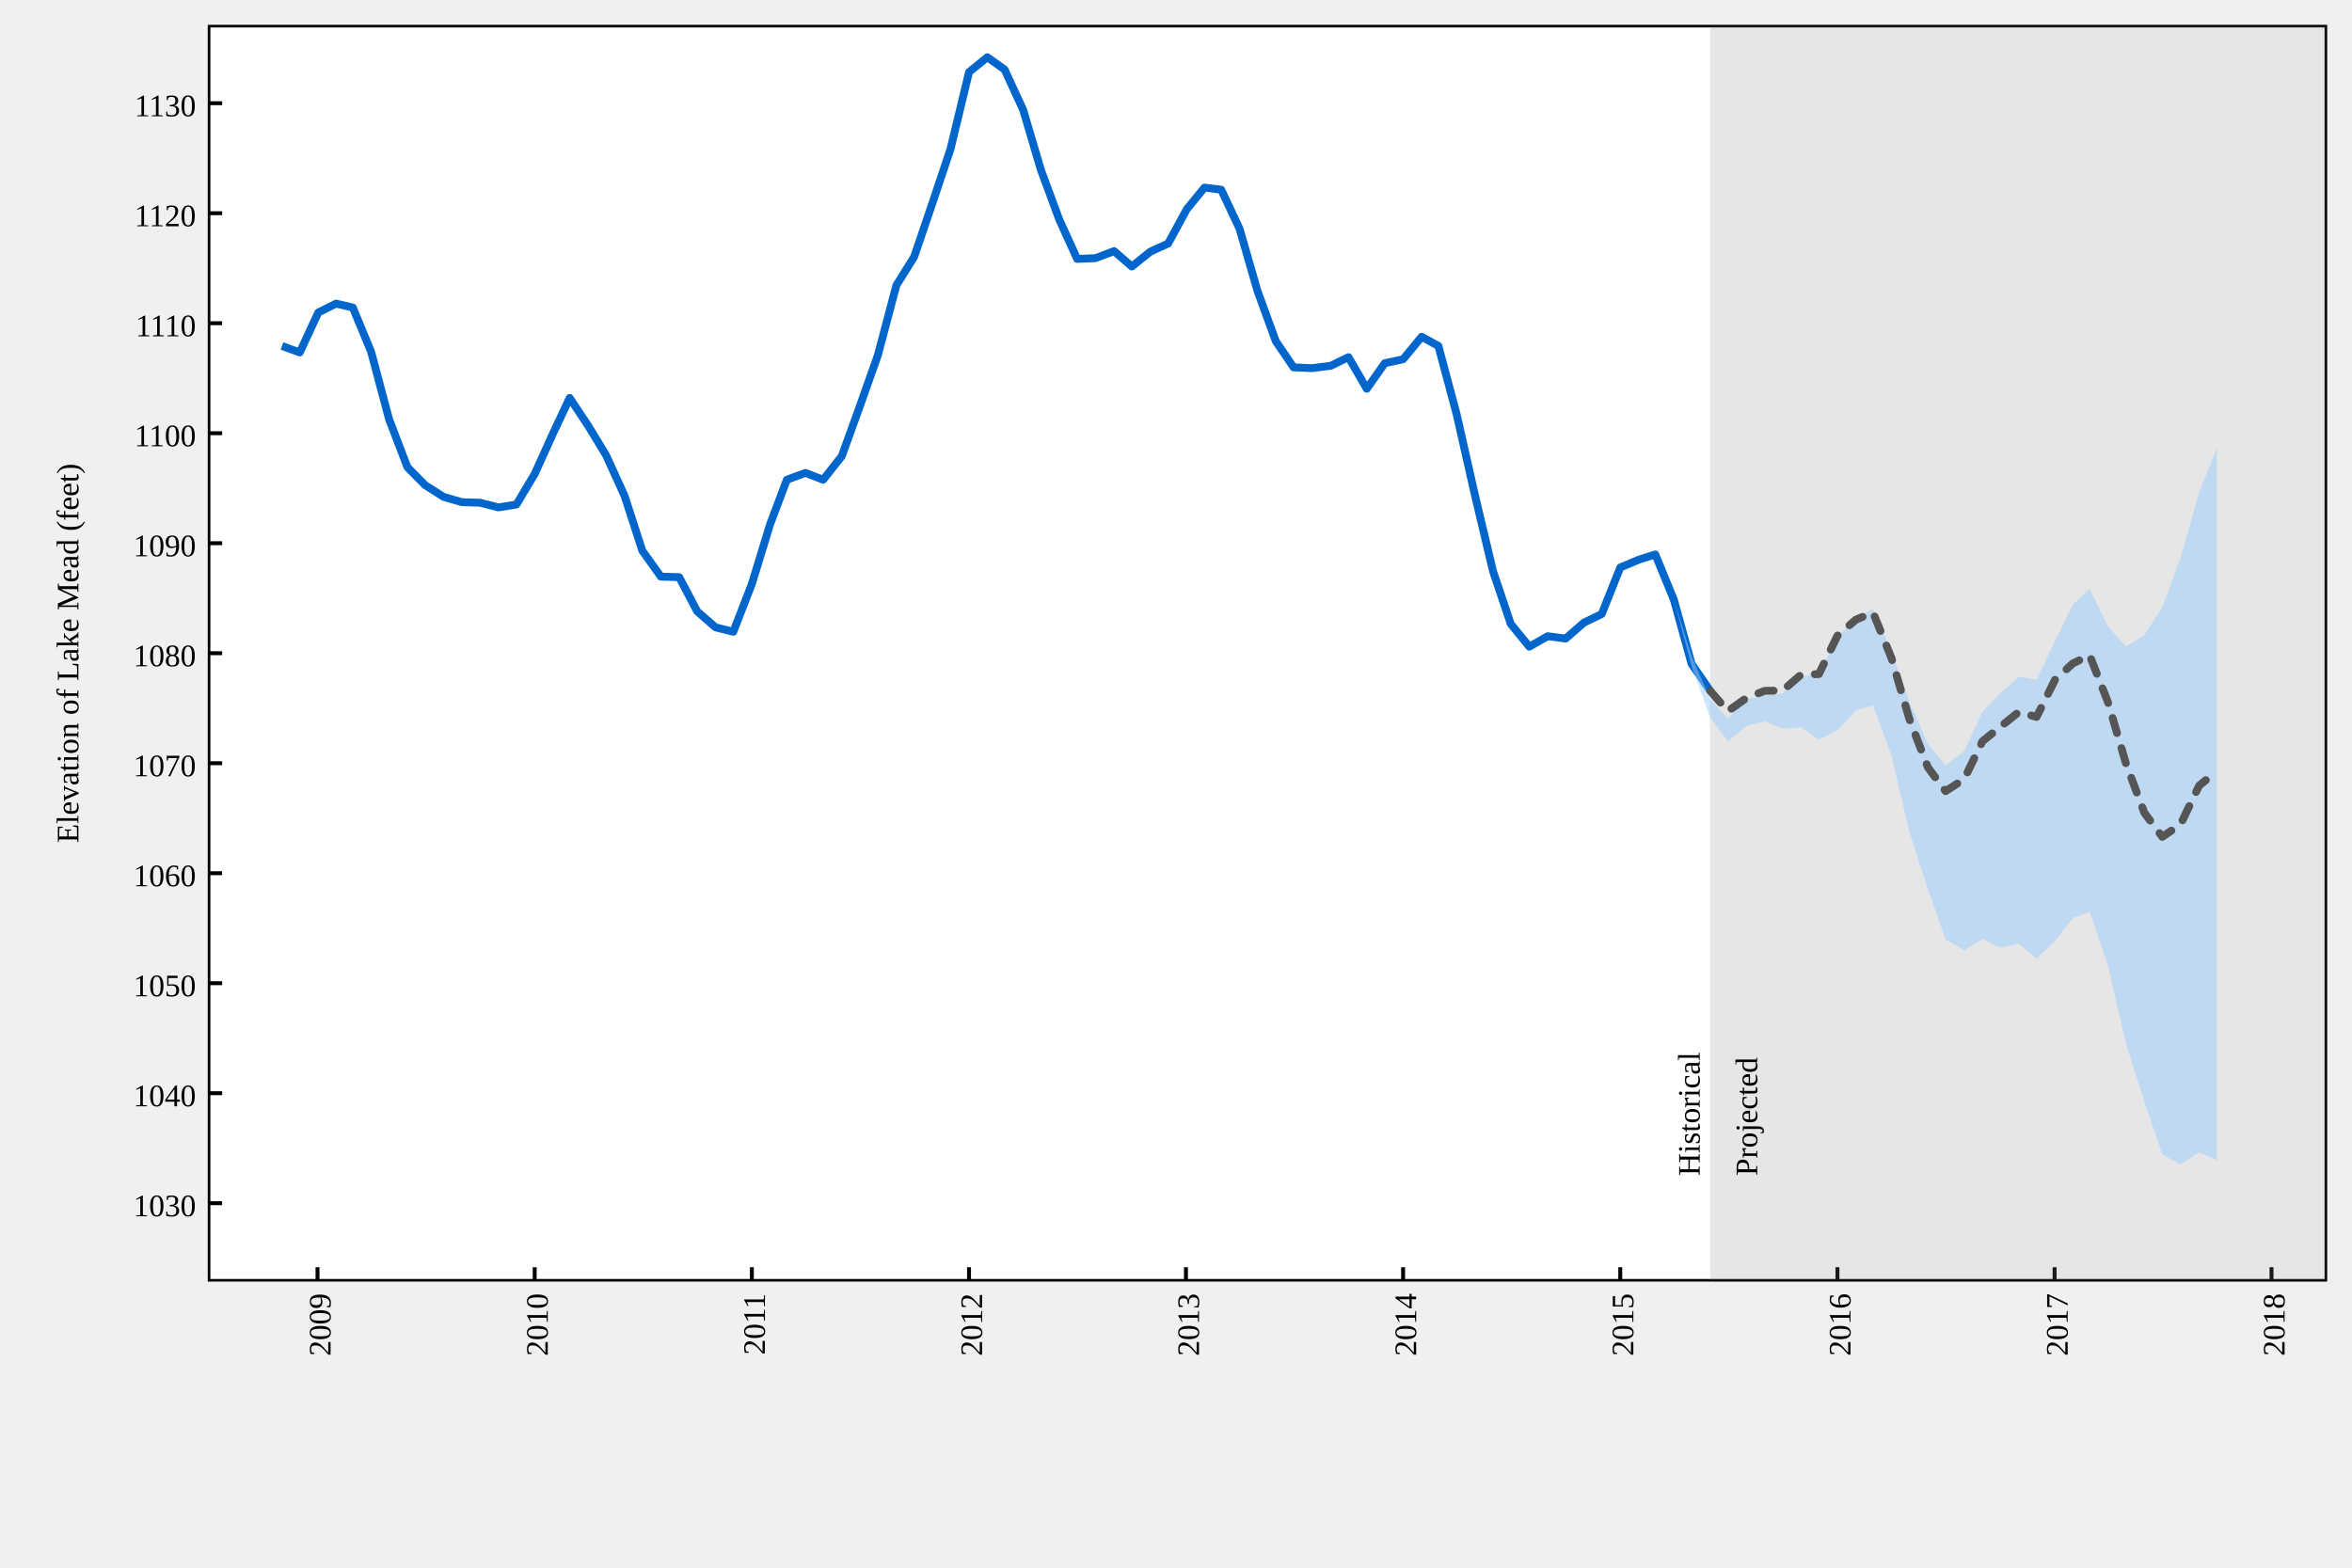
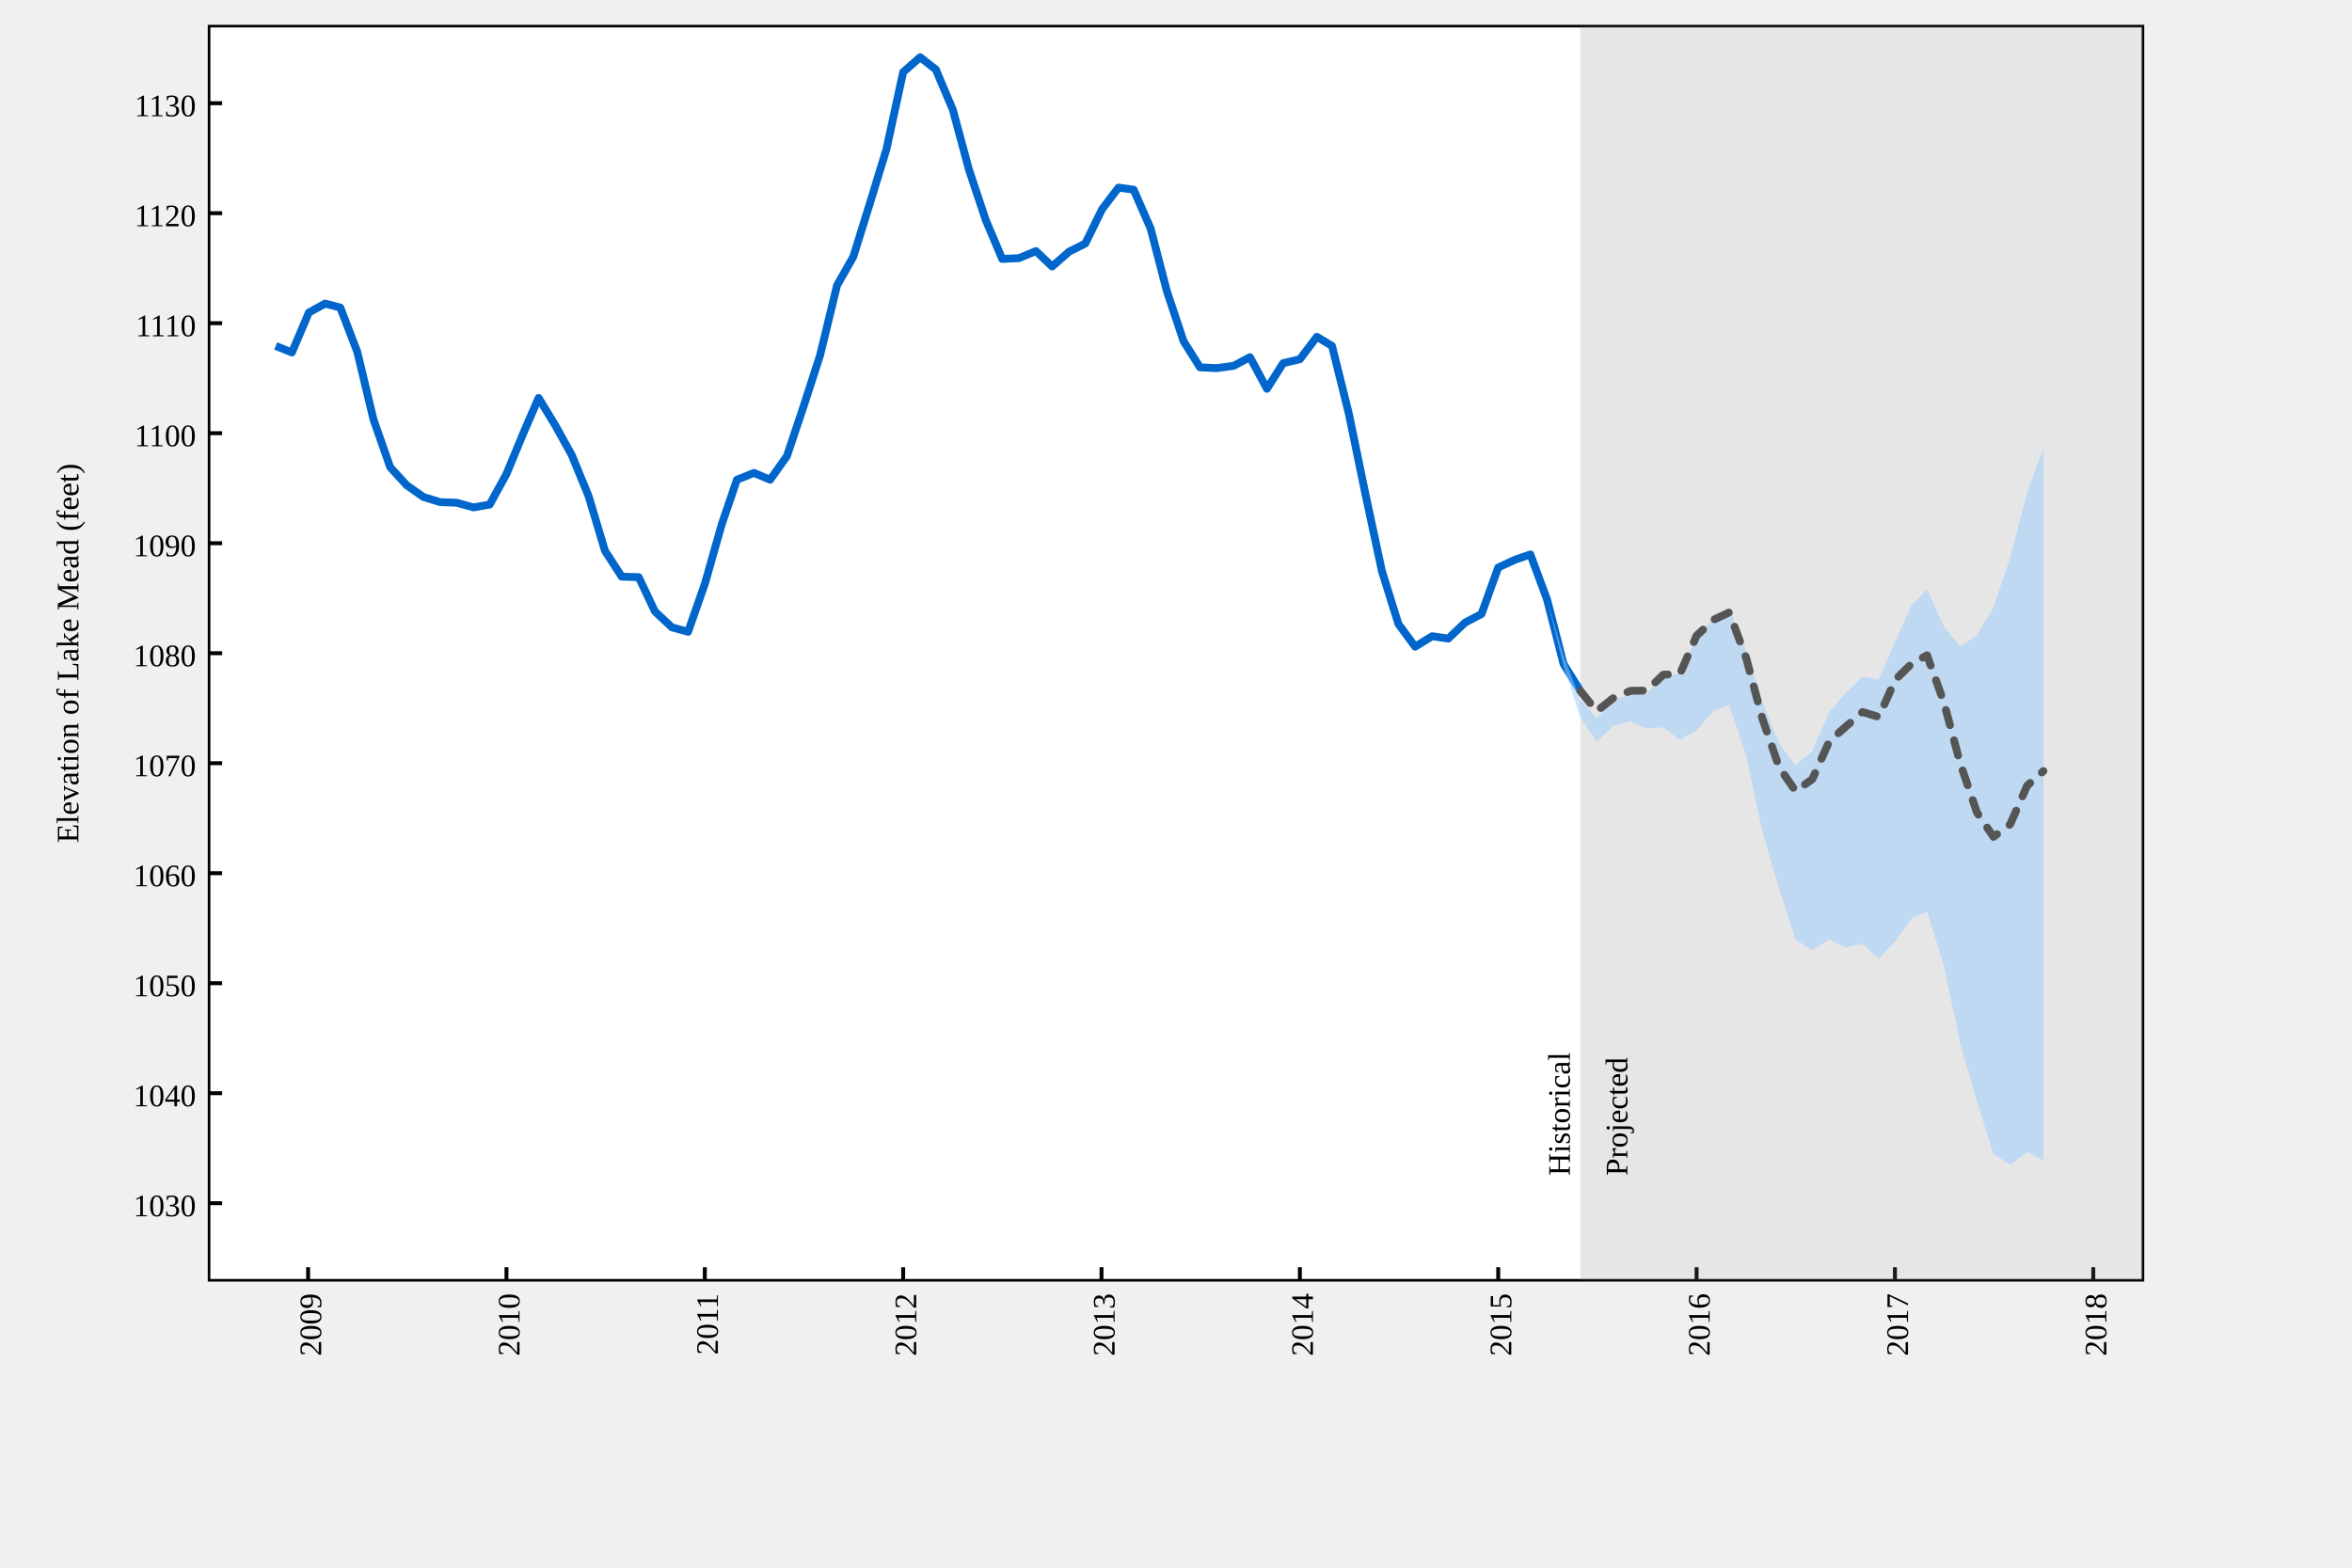
<svg xmlns="http://www.w3.org/2000/svg" version="1.1" preserveAspectRatio="xMinYMin meet" viewBox="0 0 900 600">
  <g>
-     <rect id="axis.box" x="80.0" y="10.0" width="810.0" height="480.0" style="fill:#FFFFFF;stroke:black" />
+     <rect id="axis.box" x="80.0" y="10.0" width="740.0" height="480.0" style="fill:#FFFFFF;stroke:black" />
    <text transform="translate(30.0,250.0)rotate(270)" text-anchor="middle" id="y-label">Elevation of Lake Mead (feet)</text>
-     <line x1="121.5" y1="490.0" x2="121.5" y2="485.0" style="stroke:black;stroke-width:1.5" />
-     <text transform="translate(126.5,495.0)rotate(270)" text-anchor="end">2009</text>
-     <line x1="204.6" y1="490.0" x2="204.6" y2="485.0" style="stroke:black;stroke-width:1.5" />
-     <text transform="translate(209.6,495.0)rotate(270)" text-anchor="end">2010</text>
-     <line x1="287.7" y1="490.0" x2="287.7" y2="485.0" style="stroke:black;stroke-width:1.5" />
-     <text transform="translate(292.7,495.0)rotate(270)" text-anchor="end">2011</text>
-     <line x1="370.8" y1="490.0" x2="370.8" y2="485.0" style="stroke:black;stroke-width:1.5" />
-     <text transform="translate(375.8,495.0)rotate(270)" text-anchor="end">2012</text>
-     <line x1="453.8" y1="490.0" x2="453.8" y2="485.0" style="stroke:black;stroke-width:1.5" />
-     <text transform="translate(458.8,495.0)rotate(270)" text-anchor="end">2013</text>
-     <line x1="536.9" y1="490.0" x2="536.9" y2="485.0" style="stroke:black;stroke-width:1.5" />
-     <text transform="translate(541.9,495.0)rotate(270)" text-anchor="end">2014</text>
-     <line x1="620.0" y1="490.0" x2="620.0" y2="485.0" style="stroke:black;stroke-width:1.5" />
-     <text transform="translate(625.0,495.0)rotate(270)" text-anchor="end">2015</text>
-     <line x1="703.1" y1="490.0" x2="703.1" y2="485.0" style="stroke:black;stroke-width:1.5" />
-     <text transform="translate(708.1,495.0)rotate(270)" text-anchor="end">2016</text>
-     <line x1="786.2" y1="490.0" x2="786.2" y2="485.0" style="stroke:black;stroke-width:1.5" />
-     <text transform="translate(791.2,495.0)rotate(270)" text-anchor="end">2017</text>
-     <line x1="869.2" y1="490.0" x2="869.2" y2="485.0" style="stroke:black;stroke-width:1.5" />
-     <text transform="translate(874.2,495.0)rotate(270)" text-anchor="end">2018</text>
+     <line x1="117.9" y1="490.0" x2="117.9" y2="485.0" style="stroke:black;stroke-width:1.5" />
+     <text transform="translate(122.9,495.0)rotate(270)" text-anchor="end">2009</text>
+     <line x1="193.8" y1="490.0" x2="193.8" y2="485.0" style="stroke:black;stroke-width:1.5" />
+     <text transform="translate(198.8,495.0)rotate(270)" text-anchor="end">2010</text>
+     <line x1="269.7" y1="490.0" x2="269.7" y2="485.0" style="stroke:black;stroke-width:1.5" />
+     <text transform="translate(274.7,495.0)rotate(270)" text-anchor="end">2011</text>
+     <line x1="345.6" y1="490.0" x2="345.6" y2="485.0" style="stroke:black;stroke-width:1.5" />
+     <text transform="translate(350.6,495.0)rotate(270)" text-anchor="end">2012</text>
+     <line x1="421.5" y1="490.0" x2="421.5" y2="485.0" style="stroke:black;stroke-width:1.5" />
+     <text transform="translate(426.5,495.0)rotate(270)" text-anchor="end">2013</text>
+     <line x1="497.4" y1="490.0" x2="497.4" y2="485.0" style="stroke:black;stroke-width:1.5" />
+     <text transform="translate(502.4,495.0)rotate(270)" text-anchor="end">2014</text>
+     <line x1="573.3" y1="490.0" x2="573.3" y2="485.0" style="stroke:black;stroke-width:1.5" />
+     <text transform="translate(578.3,495.0)rotate(270)" text-anchor="end">2015</text>
+     <line x1="649.2" y1="490.0" x2="649.2" y2="485.0" style="stroke:black;stroke-width:1.5" />
+     <text transform="translate(654.2,495.0)rotate(270)" text-anchor="end">2016</text>
+     <line x1="725.1" y1="490.0" x2="725.1" y2="485.0" style="stroke:black;stroke-width:1.5" />
+     <text transform="translate(730.1,495.0)rotate(270)" text-anchor="end">2017</text>
+     <line x1="801.0" y1="490.0" x2="801.0" y2="485.0" style="stroke:black;stroke-width:1.5" />
+     <text transform="translate(806.0,495.0)rotate(270)" text-anchor="end">2018</text>
    <line x1="80.0" y1="460.5" x2="85.0" y2="460.5" style="stroke:black;stroke-width:1.5" />
    <text transform="translate(75.0,465.5)rotate(0)" text-anchor="end">1030</text>
    <line x1="80.0" y1="418.4" x2="85.0" y2="418.4" style="stroke:black;stroke-width:1.5" />
    <text transform="translate(75.0,423.4)rotate(0)" text-anchor="end">1040</text>
    <line x1="80.0" y1="376.3" x2="85.0" y2="376.3" style="stroke:black;stroke-width:1.5" />
    <text transform="translate(75.0,381.3)rotate(0)" text-anchor="end">1050</text>
    <line x1="80.0" y1="334.2" x2="85.0" y2="334.2" style="stroke:black;stroke-width:1.5" />
    <text transform="translate(75.0,339.2)rotate(0)" text-anchor="end">1060</text>
    <line x1="80.0" y1="292.1" x2="85.0" y2="292.1" style="stroke:black;stroke-width:1.5" />
    <text transform="translate(75.0,297.1)rotate(0)" text-anchor="end">1070</text>
    <line x1="80.0" y1="250.0" x2="85.0" y2="250.0" style="stroke:black;stroke-width:1.5" />
    <text transform="translate(75.0,255.0)rotate(0)" text-anchor="end">1080</text>
    <line x1="80.0" y1="207.9" x2="85.0" y2="207.9" style="stroke:black;stroke-width:1.5" />
    <text transform="translate(75.0,212.9)rotate(0)" text-anchor="end">1090</text>
    <line x1="80.0" y1="165.8" x2="85.0" y2="165.8" style="stroke:black;stroke-width:1.5" />
    <text transform="translate(75.0,170.8)rotate(0)" text-anchor="end">1100</text>
    <line x1="80.0" y1="123.7" x2="85.0" y2="123.7" style="stroke:black;stroke-width:1.5" />
    <text transform="translate(75.0,128.7)rotate(0)" text-anchor="end">1110</text>
    <line x1="80.0" y1="81.6" x2="85.0" y2="81.6" style="stroke:black;stroke-width:1.5" />
    <text transform="translate(75.0,86.6)rotate(0)" text-anchor="end">1120</text>
    <line x1="80.0" y1="39.5" x2="85.0" y2="39.5" style="stroke:black;stroke-width:1.5" />
    <text transform="translate(75.0,44.5)rotate(0)" text-anchor="end">1130</text>
    <g id="legend" class="label" alignment-baseline="central">
      <text id="date_text" x="100" y="30" class="legend"> </text>
      <text id="elev_text" x="100" y="45" fill="#0066CC" class="legend"> </text>
      <text id="model_text" x="100" y="60" fill="#000000" class="legend"> </text>
    </g>
-     <rect id="ddddd" x="654.369" y="10" width="235.631" height="480" fill="grey" opacity="0.2" stroke="none" />
-     <text id="Historical-marker" transform="rotate(-90,650.4,450.0),translate(650.4,450.0)">Historical</text>
-     <text id="Projected-marker" transform="rotate(-90,672.4,450.0),translate(672.4,450.0)">Projected</text>
-     <path d="M107.9,132.4 L114.7,134.9 L121.8,119.6 L128.6,116.2 L135.0,117.7 L142.0,134.6 L148.9,160.5 L155.9,178.8 L162.7,185.7 L169.8,190.2 L176.8,192.2 L183.7,192.4 L190.7,194.2 L197.6,193.1 L204.6,181.4 L211.7,165.7 L218.0,152.3 L225.1,163.0 L231.9,174.2 L239.0,189.8 L245.8,210.8 L252.9,220.7 L259.9,220.9 L266.8,234.0 L273.8,240.1 L280.6,241.8 L287.7,223.5 L294.7,200.6 L301.1,183.6 L308.2,181.0 L315.0,183.6 L322.1,174.6 L328.9,155.8 L335.9,136.0 L343.0,109.2 L349.8,98.3 L356.9,77.4 L363.7,57.1 L370.8,27.6 L377.8,21.9 L384.4,26.6 L391.5,42.0 L398.3,65.0 L405.4,84.2 L412.2,99.1 L419.2,98.8 L426.3,96.1 L433.1,102.0 L440.2,96.3 L447.0,93.2 L454.1,80.1 L460.9,71.8 L467.3,72.6 L474.3,87.5 L481.2,111.4 L488.2,130.6 L495.0,140.6 L502.1,140.9 L509.2,140.0 L516.0,136.7 L523.0,148.8 L529.9,139.0 L536.9,137.5 L544.0,128.9 L550.4,132.4 L557.4,158.6 L564.2,188.7 L571.3,218.6 L578.1,238.8 L585.2,247.5 L592.2,243.5 L599.1,244.4 L606.1,238.3 L612.9,235.0 L620.0,217.2 L627.1,214.2 L633.4,212.2 L640.5,229.5 L647.3,254.1 L654.4,264.4 " fill="none" style="stroke:#0066CC;stroke-width:3;stroke-linejoin:round" />
-     <path d="M640.5,229.5 L647.3,251.0 L654.4,267.6 L661.2,274.9 L668.3,267.5 L675.3,266.2 L682.1,265.4 L689.2,258.9 L696.0,257.8 L703.1,243.8 L710.1,236.7 L716.7,232.9 L723.8,249.1 L730.6,268.6 L737.7,284.6 L744.5,292.9 L751.6,287.4 L758.6,272.4 L765.4,265.3 L772.5,259.0 L779.3,260.1 L786.4,245.3 L793.2,231.4 L799.6,225.4 L806.6,239.7 L813.5,247.4 L820.5,243.2 L827.4,232.3 L834.4,213.5 L841.5,188.4 L848.3,171.6 L848.3,444.1 L841.5,441.0 L834.4,445.7 L827.4,441.8 L820.5,421.6 L813.5,399.5 L806.6,369.5 L799.6,348.9 L793.2,351.4 L786.4,360.1 L779.3,366.9 L772.5,361.2 L765.4,362.7 L758.6,359.5 L751.6,363.7 L744.5,359.6 L737.7,340.3 L730.6,318.4 L723.8,289.3 L716.7,269.9 L710.1,272.0 L703.1,279.5 L696.0,283.1 L689.2,278.4 L682.1,278.9 L675.3,276.1 L668.3,277.8 L661.2,283.8 L654.4,274.6 L647.3,255.0 L640.5,229.5 " fill="#99CCFF" style="stroke:none;" opacity="0.5" />
-     <path d="M654.4,264.4 L661.2,272.2 L668.3,267.1 L675.3,264.4 L682.1,264.3 L689.2,258.2 L696.0,258.0 L703.1,243.3 L710.1,237.2 L716.7,234.4 L723.8,251.9 L730.6,275.1 L737.7,293.7 L744.5,302.8 L751.6,298.2 L758.6,283.7 L765.4,278.2 L772.5,272.5 L779.3,274.4 L786.4,260.1 L793.2,253.9 L799.6,250.8 L806.6,268.7 L813.5,292.2 L820.5,311.0 L827.4,320.3 L834.4,315.5 L841.5,300.7 L848.3,295.1 " fill="none" style="stroke:#555555;stroke-width:3;stroke-linejoin:round;stroke-dasharray:6;stroke-linecap:round" />
-     <rect id="2008-10-31" x="104.38" y="10" width="7.00" height="480" fill-opacity="0.0" />
-     <rect id="2008-11-30" x="111.21" y="10" width="7.00" height="480" fill-opacity="0.0" />
-     <rect id="2008-12-31" x="118.27" y="10" width="7.00" height="480" fill-opacity="0.0" />
-     <rect id="2009-01-31" x="125.09" y="10" width="7.00" height="480" fill-opacity="0.0" />
-     <rect id="2009-02-28" x="131.47" y="10" width="7.00" height="480" fill-opacity="0.0" />
-     <rect id="2009-03-31" x="138.52" y="10" width="7.00" height="480" fill-opacity="0.0" />
-     <rect id="2009-04-30" x="145.35" y="10" width="7.00" height="480" fill-opacity="0.0" />
-     <rect id="2009-05-31" x="152.41" y="10" width="7.00" height="480" fill-opacity="0.0" />
-     <rect id="2009-06-30" x="159.24" y="10" width="7.00" height="480" fill-opacity="0.0" />
-     <rect id="2009-07-31" x="166.29" y="10" width="7.00" height="480" fill-opacity="0.0" />
-     <rect id="2009-08-31" x="173.35" y="10" width="7.00" height="480" fill-opacity="0.0" />
-     <rect id="2009-09-30" x="180.18" y="10" width="7.00" height="480" fill-opacity="0.0" />
-     <rect id="2009-10-31" x="187.23" y="10" width="7.00" height="480" fill-opacity="0.0" />
-     <rect id="2009-11-30" x="194.06" y="10" width="7.00" height="480" fill-opacity="0.0" />
-     <rect id="2009-12-31" x="201.12" y="10" width="7.00" height="480" fill-opacity="0.0" />
-     <rect id="2010-01-31" x="208.17" y="10" width="7.00" height="480" fill-opacity="0.0" />
-     <rect id="2010-02-28" x="214.54" y="10" width="7.00" height="480" fill-opacity="0.0" />
-     <rect id="2010-03-31" x="221.60" y="10" width="7.00" height="480" fill-opacity="0.0" />
-     <rect id="2010-04-30" x="228.43" y="10" width="7.00" height="480" fill-opacity="0.0" />
-     <rect id="2010-05-31" x="235.48" y="10" width="7.00" height="480" fill-opacity="0.0" />
-     <rect id="2010-06-30" x="242.31" y="10" width="7.00" height="480" fill-opacity="0.0" />
-     <rect id="2010-07-31" x="249.37" y="10" width="7.00" height="480" fill-opacity="0.0" />
-     <rect id="2010-08-31" x="256.42" y="10" width="7.00" height="480" fill-opacity="0.0" />
-     <rect id="2010-09-30" x="263.25" y="10" width="7.00" height="480" fill-opacity="0.0" />
-     <rect id="2010-10-31" x="270.31" y="10" width="7.00" height="480" fill-opacity="0.0" />
-     <rect id="2010-11-30" x="277.14" y="10" width="7.00" height="480" fill-opacity="0.0" />
-     <rect id="2010-12-31" x="284.19" y="10" width="7.00" height="480" fill-opacity="0.0" />
-     <rect id="2011-01-31" x="291.25" y="10" width="7.00" height="480" fill-opacity="0.0" />
-     <rect id="2011-02-28" x="297.62" y="10" width="7.00" height="480" fill-opacity="0.0" />
-     <rect id="2011-03-31" x="304.68" y="10" width="7.00" height="480" fill-opacity="0.0" />
-     <rect id="2011-04-30" x="311.51" y="10" width="7.00" height="480" fill-opacity="0.0" />
-     <rect id="2011-05-31" x="318.56" y="10" width="7.00" height="480" fill-opacity="0.0" />
-     <rect id="2011-06-30" x="325.39" y="10" width="7.00" height="480" fill-opacity="0.0" />
-     <rect id="2011-07-31" x="332.45" y="10" width="7.00" height="480" fill-opacity="0.0" />
-     <rect id="2011-08-31" x="339.50" y="10" width="7.00" height="480" fill-opacity="0.0" />
-     <rect id="2011-09-30" x="346.33" y="10" width="7.00" height="480" fill-opacity="0.0" />
-     <rect id="2011-10-31" x="353.39" y="10" width="7.00" height="480" fill-opacity="0.0" />
-     <rect id="2011-11-30" x="360.21" y="10" width="7.00" height="480" fill-opacity="0.0" />
-     <rect id="2011-12-31" x="367.27" y="10" width="7.00" height="480" fill-opacity="0.0" />
-     <rect id="2012-01-31" x="374.33" y="10" width="7.00" height="480" fill-opacity="0.0" />
-     <rect id="2012-02-29" x="380.93" y="10" width="7.00" height="480" fill-opacity="0.0" />
-     <rect id="2012-03-31" x="387.98" y="10" width="7.00" height="480" fill-opacity="0.0" />
-     <rect id="2012-04-30" x="394.81" y="10" width="7.00" height="480" fill-opacity="0.0" />
-     <rect id="2012-05-31" x="401.87" y="10" width="7.00" height="480" fill-opacity="0.0" />
-     <rect id="2012-06-30" x="408.69" y="10" width="7.00" height="480" fill-opacity="0.0" />
-     <rect id="2012-07-31" x="415.75" y="10" width="7.00" height="480" fill-opacity="0.0" />
-     <rect id="2012-08-31" x="422.81" y="10" width="7.00" height="480" fill-opacity="0.0" />
-     <rect id="2012-09-30" x="429.63" y="10" width="7.00" height="480" fill-opacity="0.0" />
-     <rect id="2012-10-31" x="436.69" y="10" width="7.00" height="480" fill-opacity="0.0" />
-     <rect id="2012-11-30" x="443.52" y="10" width="7.00" height="480" fill-opacity="0.0" />
-     <rect id="2012-12-31" x="450.57" y="10" width="7.00" height="480" fill-opacity="0.0" />
-     <rect id="2013-01-31" x="457.40" y="10" width="7.00" height="480" fill-opacity="0.0" />
-     <rect id="2013-02-28" x="463.78" y="10" width="7.00" height="480" fill-opacity="0.0" />
-     <rect id="2013-03-31" x="470.83" y="10" width="7.00" height="480" fill-opacity="0.0" />
-     <rect id="2013-04-30" x="477.66" y="10" width="7.00" height="480" fill-opacity="0.0" />
-     <rect id="2013-05-31" x="484.71" y="10" width="7.00" height="480" fill-opacity="0.0" />
-     <rect id="2013-06-30" x="491.54" y="10" width="7.00" height="480" fill-opacity="0.0" />
-     <rect id="2013-07-31" x="498.60" y="10" width="7.00" height="480" fill-opacity="0.0" />
-     <rect id="2013-08-31" x="505.65" y="10" width="7.00" height="480" fill-opacity="0.0" />
-     <rect id="2013-09-30" x="512.48" y="10" width="7.00" height="480" fill-opacity="0.0" />
-     <rect id="2013-10-31" x="519.54" y="10" width="7.00" height="480" fill-opacity="0.0" />
-     <rect id="2013-11-30" x="526.37" y="10" width="7.00" height="480" fill-opacity="0.0" />
-     <rect id="2013-12-31" x="533.42" y="10" width="7.00" height="480" fill-opacity="0.0" />
-     <rect id="2014-01-31" x="540.48" y="10" width="7.00" height="480" fill-opacity="0.0" />
-     <rect id="2014-02-28" x="546.85" y="10" width="7.00" height="480" fill-opacity="0.0" />
-     <rect id="2014-03-31" x="553.91" y="10" width="7.00" height="480" fill-opacity="0.0" />
-     <rect id="2014-04-30" x="560.74" y="10" width="7.00" height="480" fill-opacity="0.0" />
-     <rect id="2014-05-31" x="567.79" y="10" width="7.00" height="480" fill-opacity="0.0" />
-     <rect id="2014-06-30" x="574.62" y="10" width="7.00" height="480" fill-opacity="0.0" />
-     <rect id="2014-07-31" x="581.68" y="10" width="7.00" height="480" fill-opacity="0.0" />
-     <rect id="2014-08-31" x="588.73" y="10" width="7.00" height="480" fill-opacity="0.0" />
-     <rect id="2014-09-30" x="595.56" y="10" width="7.00" height="480" fill-opacity="0.0" />
-     <rect id="2014-10-31" x="602.62" y="10" width="7.00" height="480" fill-opacity="0.0" />
-     <rect id="2014-11-30" x="609.44" y="10" width="7.00" height="480" fill-opacity="0.0" />
-     <rect id="2014-12-31" x="616.50" y="10" width="7.00" height="480" fill-opacity="0.0" />
-     <rect id="2015-01-31" x="623.56" y="10" width="7.00" height="480" fill-opacity="0.0" />
-     <rect id="2015-02-28" x="629.93" y="10" width="7.00" height="480" fill-opacity="0.0" />
-     <rect id="2015-03-31" x="636.98" y="10" width="7.00" height="480" fill-opacity="0.0" />
-     <rect id="2015-04-30" x="643.81" y="10" width="7.00" height="480" fill-opacity="0.0" />
-     <rect id="2015-05-31" x="650.87" y="10" width="7.00" height="480" fill-opacity="0.0" />
-     <rect id="2015-05-31" x="650.87" y="10" width="7.00" height="480" fill-opacity="0.0" />
-     <rect id="2015-06-30" x="657.70" y="10" width="7.00" height="480" fill-opacity="0.0" />
-     <rect id="2015-07-31" x="664.75" y="10" width="7.00" height="480" fill-opacity="0.0" />
-     <rect id="2015-08-31" x="671.81" y="10" width="7.00" height="480" fill-opacity="0.0" />
-     <rect id="2015-09-30" x="678.64" y="10" width="7.00" height="480" fill-opacity="0.0" />
-     <rect id="2015-10-31" x="685.69" y="10" width="7.00" height="480" fill-opacity="0.0" />
-     <rect id="2015-11-30" x="692.52" y="10" width="7.00" height="480" fill-opacity="0.0" />
-     <rect id="2015-12-31" x="699.58" y="10" width="7.00" height="480" fill-opacity="0.0" />
-     <rect id="2016-01-31" x="706.63" y="10" width="7.00" height="480" fill-opacity="0.0" />
-     <rect id="2016-02-29" x="713.23" y="10" width="7.00" height="480" fill-opacity="0.0" />
-     <rect id="2016-03-31" x="720.29" y="10" width="7.00" height="480" fill-opacity="0.0" />
-     <rect id="2016-04-30" x="727.12" y="10" width="7.00" height="480" fill-opacity="0.0" />
-     <rect id="2016-05-31" x="734.17" y="10" width="7.00" height="480" fill-opacity="0.0" />
-     <rect id="2016-06-30" x="741.00" y="10" width="7.00" height="480" fill-opacity="0.0" />
-     <rect id="2016-07-31" x="748.06" y="10" width="7.00" height="480" fill-opacity="0.0" />
-     <rect id="2016-08-31" x="755.11" y="10" width="7.00" height="480" fill-opacity="0.0" />
-     <rect id="2016-09-30" x="761.94" y="10" width="7.00" height="480" fill-opacity="0.0" />
-     <rect id="2016-10-31" x="769.00" y="10" width="7.00" height="480" fill-opacity="0.0" />
-     <rect id="2016-11-30" x="775.83" y="10" width="7.00" height="480" fill-opacity="0.0" />
-     <rect id="2016-12-31" x="782.88" y="10" width="7.00" height="480" fill-opacity="0.0" />
-     <rect id="2017-01-31" x="789.71" y="10" width="7.00" height="480" fill-opacity="0.0" />
-     <rect id="2017-02-28" x="796.08" y="10" width="7.00" height="480" fill-opacity="0.0" />
-     <rect id="2017-03-31" x="803.14" y="10" width="7.00" height="480" fill-opacity="0.0" />
-     <rect id="2017-04-30" x="809.97" y="10" width="7.00" height="480" fill-opacity="0.0" />
-     <rect id="2017-05-31" x="817.02" y="10" width="7.00" height="480" fill-opacity="0.0" />
-     <rect id="2017-06-30" x="823.85" y="10" width="7.00" height="480" fill-opacity="0.0" />
-     <rect id="2017-07-31" x="830.91" y="10" width="7.00" height="480" fill-opacity="0.0" />
-     <rect id="2017-08-31" x="837.96" y="10" width="7.00" height="480" fill-opacity="0.0" />
-     <rect id="2017-09-30" x="844.79" y="10" width="7.00" height="480" fill-opacity="0.0" />
-     <rect id="2015-03-31" x="636.98" y="10" width="7.00" height="480" fill-opacity="0.0" />
-     <rect id="2015-04-30" x="643.81" y="10" width="7.00" height="480" fill-opacity="0.0" />
-     <rect id="2015-05-31" x="650.87" y="10" width="7.00" height="480" fill-opacity="0.0" />
-     <rect id="2015-06-30" x="657.70" y="10" width="7.00" height="480" fill-opacity="0.0" />
-     <rect id="2015-07-31" x="664.75" y="10" width="7.00" height="480" fill-opacity="0.0" />
-     <rect id="2015-08-31" x="671.81" y="10" width="7.00" height="480" fill-opacity="0.0" />
-     <rect id="2015-09-30" x="678.64" y="10" width="7.00" height="480" fill-opacity="0.0" />
-     <rect id="2015-10-31" x="685.69" y="10" width="7.00" height="480" fill-opacity="0.0" />
-     <rect id="2015-11-30" x="692.52" y="10" width="7.00" height="480" fill-opacity="0.0" />
-     <rect id="2015-12-31" x="699.58" y="10" width="7.00" height="480" fill-opacity="0.0" />
-     <rect id="2016-01-31" x="706.63" y="10" width="7.00" height="480" fill-opacity="0.0" />
-     <rect id="2016-02-29" x="713.23" y="10" width="7.00" height="480" fill-opacity="0.0" />
-     <rect id="2016-03-31" x="720.29" y="10" width="7.00" height="480" fill-opacity="0.0" />
-     <rect id="2016-04-30" x="727.12" y="10" width="7.00" height="480" fill-opacity="0.0" />
-     <rect id="2016-05-31" x="734.17" y="10" width="7.00" height="480" fill-opacity="0.0" />
-     <rect id="2016-06-30" x="741.00" y="10" width="7.00" height="480" fill-opacity="0.0" />
-     <rect id="2016-07-31" x="748.06" y="10" width="7.00" height="480" fill-opacity="0.0" />
-     <rect id="2016-08-31" x="755.11" y="10" width="7.00" height="480" fill-opacity="0.0" />
-     <rect id="2016-09-30" x="761.94" y="10" width="7.00" height="480" fill-opacity="0.0" />
-     <rect id="2016-10-31" x="769.00" y="10" width="7.00" height="480" fill-opacity="0.0" />
-     <rect id="2016-11-30" x="775.83" y="10" width="7.00" height="480" fill-opacity="0.0" />
-     <rect id="2016-12-31" x="782.88" y="10" width="7.00" height="480" fill-opacity="0.0" />
-     <rect id="2017-01-31" x="789.71" y="10" width="7.00" height="480" fill-opacity="0.0" />
-     <rect id="2017-02-28" x="796.08" y="10" width="7.00" height="480" fill-opacity="0.0" />
-     <rect id="2017-03-31" x="803.14" y="10" width="7.00" height="480" fill-opacity="0.0" />
-     <rect id="2017-04-30" x="809.97" y="10" width="7.00" height="480" fill-opacity="0.0" />
-     <rect id="2017-05-31" x="817.02" y="10" width="7.00" height="480" fill-opacity="0.0" />
-     <rect id="2017-06-30" x="823.85" y="10" width="7.00" height="480" fill-opacity="0.0" />
-     <rect id="2017-07-31" x="830.91" y="10" width="7.00" height="480" fill-opacity="0.0" />
-     <rect id="2017-08-31" x="837.96" y="10" width="7.00" height="480" fill-opacity="0.0" />
-     <rect id="2017-09-30" x="844.79" y="10" width="7.00" height="480" fill-opacity="0.0" />
-     <rect id="2015-03-31" x="636.98" y="10" width="7.00" height="480" fill-opacity="0.0" />
-     <rect id="2015-04-30" x="643.81" y="10" width="7.00" height="480" fill-opacity="0.0" />
-     <rect id="2015-05-31" x="650.87" y="10" width="7.00" height="480" fill-opacity="0.0" />
-     <rect id="2015-06-30" x="657.70" y="10" width="7.00" height="480" fill-opacity="0.0" />
-     <rect id="2015-07-31" x="664.75" y="10" width="7.00" height="480" fill-opacity="0.0" />
-     <rect id="2015-08-31" x="671.81" y="10" width="7.00" height="480" fill-opacity="0.0" />
-     <rect id="2015-09-30" x="678.64" y="10" width="7.00" height="480" fill-opacity="0.0" />
-     <rect id="2015-10-31" x="685.69" y="10" width="7.00" height="480" fill-opacity="0.0" />
-     <rect id="2015-11-30" x="692.52" y="10" width="7.00" height="480" fill-opacity="0.0" />
-     <rect id="2015-12-31" x="699.58" y="10" width="7.00" height="480" fill-opacity="0.0" />
-     <rect id="2016-01-31" x="706.63" y="10" width="7.00" height="480" fill-opacity="0.0" />
-     <rect id="2016-02-29" x="713.23" y="10" width="7.00" height="480" fill-opacity="0.0" />
-     <rect id="2016-03-31" x="720.29" y="10" width="7.00" height="480" fill-opacity="0.0" />
-     <rect id="2016-04-30" x="727.12" y="10" width="7.00" height="480" fill-opacity="0.0" />
-     <rect id="2016-05-31" x="734.17" y="10" width="7.00" height="480" fill-opacity="0.0" />
-     <rect id="2016-06-30" x="741.00" y="10" width="7.00" height="480" fill-opacity="0.0" />
-     <rect id="2016-07-31" x="748.06" y="10" width="7.00" height="480" fill-opacity="0.0" />
-     <rect id="2016-08-31" x="755.11" y="10" width="7.00" height="480" fill-opacity="0.0" />
-     <rect id="2016-09-30" x="761.94" y="10" width="7.00" height="480" fill-opacity="0.0" />
-     <rect id="2016-10-31" x="769.00" y="10" width="7.00" height="480" fill-opacity="0.0" />
-     <rect id="2016-11-30" x="775.83" y="10" width="7.00" height="480" fill-opacity="0.0" />
-     <rect id="2016-12-31" x="782.88" y="10" width="7.00" height="480" fill-opacity="0.0" />
-     <rect id="2017-01-31" x="789.71" y="10" width="7.00" height="480" fill-opacity="0.0" />
-     <rect id="2017-02-28" x="796.08" y="10" width="7.00" height="480" fill-opacity="0.0" />
-     <rect id="2017-03-31" x="803.14" y="10" width="7.00" height="480" fill-opacity="0.0" />
-     <rect id="2017-04-30" x="809.97" y="10" width="7.00" height="480" fill-opacity="0.0" />
-     <rect id="2017-05-31" x="817.02" y="10" width="7.00" height="480" fill-opacity="0.0" />
-     <rect id="2017-06-30" x="823.85" y="10" width="7.00" height="480" fill-opacity="0.0" />
-     <rect id="2017-07-31" x="830.91" y="10" width="7.00" height="480" fill-opacity="0.0" />
-     <rect id="2017-08-31" x="837.96" y="10" width="7.00" height="480" fill-opacity="0.0" />
-     <rect id="2017-09-30" x="844.79" y="10" width="7.00" height="480" fill-opacity="0.0" />
+     <rect id="ddddd" x="604.732" y="10" width="215.268" height="480" fill="grey" opacity="0.2" stroke="none" />
+     <text id="Historical-marker" transform="rotate(-90,600.7,450.0),translate(600.7,450.0)">Historical</text>
+     <text id="Projected-marker" transform="rotate(-90,622.7,450.0),translate(622.7,450.0)">Projected</text>
+     <path d="M105.5,132.4 L111.7,134.9 L118.2,119.6 L124.4,116.2 L130.2,117.7 L136.7,134.6 L142.9,160.5 L149.3,178.8 L155.6,185.7 L162.0,190.2 L168.5,192.2 L174.7,192.4 L181.2,194.2 L187.4,193.1 L193.8,181.4 L200.3,165.7 L206.1,152.3 L212.6,163.0 L218.8,174.2 L225.2,189.8 L231.5,210.8 L237.9,220.7 L244.4,220.9 L250.6,234.0 L257.1,240.1 L263.3,241.8 L269.7,223.5 L276.2,200.6 L282.0,183.6 L288.5,181.0 L294.7,183.6 L301.1,174.6 L307.4,155.8 L313.8,136.0 L320.3,109.2 L326.5,98.3 L333.0,77.4 L339.2,57.1 L345.6,27.6 L352.1,21.9 L358.1,26.6 L364.6,42.0 L370.8,65.0 L377.2,84.2 L383.5,99.1 L389.9,98.8 L396.4,96.1 L402.6,102.0 L409.1,96.3 L415.3,93.2 L421.7,80.1 L428.0,71.8 L433.8,72.6 L440.3,87.5 L446.5,111.4 L452.9,130.6 L459.2,140.6 L465.6,140.9 L472.1,140.0 L478.3,136.7 L484.8,148.8 L491.0,139.0 L497.4,137.5 L503.9,128.9 L509.7,132.4 L516.2,158.6 L522.4,188.7 L528.8,218.6 L535.1,238.8 L541.5,247.5 L548.0,243.5 L554.2,244.4 L560.6,238.3 L566.9,235.0 L573.3,217.2 L579.8,214.2 L585.6,212.2 L592.0,229.5 L598.3,254.1 L604.7,264.4 " fill="none" style="stroke:#0066CC;stroke-width:3;stroke-linejoin:round" />
+     <path d="M592.0,229.5 L598.3,251.0 L604.7,267.6 L611.0,274.9 L617.4,267.5 L623.9,266.2 L630.1,265.4 L636.5,258.9 L642.8,257.8 L649.2,243.8 L655.7,236.7 L661.7,232.9 L668.2,249.1 L674.4,268.6 L680.8,284.6 L687.1,292.9 L693.5,287.4 L700.0,272.4 L706.2,265.3 L712.7,259.0 L718.9,260.1 L725.3,245.3 L731.6,231.4 L737.4,225.4 L743.8,239.7 L750.1,247.4 L756.5,243.2 L762.8,232.3 L769.2,213.5 L775.7,188.4 L781.9,171.6 L781.9,444.1 L775.7,441.0 L769.2,445.7 L762.8,441.8 L756.5,421.6 L750.1,399.5 L743.8,369.5 L737.4,348.9 L731.6,351.4 L725.3,360.1 L718.9,366.9 L712.7,361.2 L706.2,362.7 L700.0,359.5 L693.5,363.7 L687.1,359.6 L680.8,340.3 L674.4,318.4 L668.2,289.3 L661.7,269.9 L655.7,272.0 L649.2,279.5 L642.8,283.1 L636.5,278.4 L630.1,278.9 L623.9,276.1 L617.4,277.8 L611.0,283.8 L604.7,274.6 L598.3,255.0 L592.0,229.5 " fill="#99CCFF" style="stroke:none;" opacity="0.5" />
+     <path d="M604.7,264.4 L611.0,272.2 L617.4,267.1 L623.9,264.4 L630.1,264.3 L636.5,258.2 L642.8,258.0 L649.2,243.3 L655.7,237.2 L661.7,234.4 L668.2,251.9 L674.4,275.1 L680.8,293.7 L687.1,302.8 L693.5,298.2 L700.0,283.7 L706.2,278.2 L712.7,272.5 L718.9,274.4 L725.3,260.1 L731.6,253.9 L737.4,250.8 L743.8,268.7 L750.1,292.2 L756.5,311.0 L762.8,320.3 L769.2,315.5 L775.7,300.7 L781.9,295.1 " fill="none" style="stroke:#555555;stroke-width:3;stroke-linejoin:round;stroke-dasharray:6;stroke-linecap:round" />
+     <rect id="2008-10-31" x="101.97" y="10" width="7.00" height="480" fill-opacity="0.0" />
+     <rect id="2008-11-30" x="108.21" y="10" width="7.00" height="480" fill-opacity="0.0" />
+     <rect id="2008-12-31" x="114.66" y="10" width="7.00" height="480" fill-opacity="0.0" />
+     <rect id="2009-01-31" x="120.89" y="10" width="7.00" height="480" fill-opacity="0.0" />
+     <rect id="2009-02-28" x="126.72" y="10" width="7.00" height="480" fill-opacity="0.0" />
+     <rect id="2009-03-31" x="133.16" y="10" width="7.00" height="480" fill-opacity="0.0" />
+     <rect id="2009-04-30" x="139.40" y="10" width="7.00" height="480" fill-opacity="0.0" />
+     <rect id="2009-05-31" x="145.85" y="10" width="7.00" height="480" fill-opacity="0.0" />
+     <rect id="2009-06-30" x="152.09" y="10" width="7.00" height="480" fill-opacity="0.0" />
+     <rect id="2009-07-31" x="158.53" y="10" width="7.00" height="480" fill-opacity="0.0" />
+     <rect id="2009-08-31" x="164.98" y="10" width="7.00" height="480" fill-opacity="0.0" />
+     <rect id="2009-09-30" x="171.22" y="10" width="7.00" height="480" fill-opacity="0.0" />
+     <rect id="2009-10-31" x="177.66" y="10" width="7.00" height="480" fill-opacity="0.0" />
+     <rect id="2009-11-30" x="183.90" y="10" width="7.00" height="480" fill-opacity="0.0" />
+     <rect id="2009-12-31" x="190.35" y="10" width="7.00" height="480" fill-opacity="0.0" />
+     <rect id="2010-01-31" x="196.79" y="10" width="7.00" height="480" fill-opacity="0.0" />
+     <rect id="2010-02-28" x="202.61" y="10" width="7.00" height="480" fill-opacity="0.0" />
+     <rect id="2010-03-31" x="209.06" y="10" width="7.00" height="480" fill-opacity="0.0" />
+     <rect id="2010-04-30" x="215.30" y="10" width="7.00" height="480" fill-opacity="0.0" />
+     <rect id="2010-05-31" x="221.74" y="10" width="7.00" height="480" fill-opacity="0.0" />
+     <rect id="2010-06-30" x="227.98" y="10" width="7.00" height="480" fill-opacity="0.0" />
+     <rect id="2010-07-31" x="234.43" y="10" width="7.00" height="480" fill-opacity="0.0" />
+     <rect id="2010-08-31" x="240.88" y="10" width="7.00" height="480" fill-opacity="0.0" />
+     <rect id="2010-09-30" x="247.11" y="10" width="7.00" height="480" fill-opacity="0.0" />
+     <rect id="2010-10-31" x="253.56" y="10" width="7.00" height="480" fill-opacity="0.0" />
+     <rect id="2010-11-30" x="259.80" y="10" width="7.00" height="480" fill-opacity="0.0" />
+     <rect id="2010-12-31" x="266.24" y="10" width="7.00" height="480" fill-opacity="0.0" />
+     <rect id="2011-01-31" x="272.69" y="10" width="7.00" height="480" fill-opacity="0.0" />
+     <rect id="2011-02-28" x="278.51" y="10" width="7.00" height="480" fill-opacity="0.0" />
+     <rect id="2011-03-31" x="284.96" y="10" width="7.00" height="480" fill-opacity="0.0" />
+     <rect id="2011-04-30" x="291.20" y="10" width="7.00" height="480" fill-opacity="0.0" />
+     <rect id="2011-05-31" x="297.64" y="10" width="7.00" height="480" fill-opacity="0.0" />
+     <rect id="2011-06-30" x="303.88" y="10" width="7.00" height="480" fill-opacity="0.0" />
+     <rect id="2011-07-31" x="310.33" y="10" width="7.00" height="480" fill-opacity="0.0" />
+     <rect id="2011-08-31" x="316.77" y="10" width="7.00" height="480" fill-opacity="0.0" />
+     <rect id="2011-09-30" x="323.01" y="10" width="7.00" height="480" fill-opacity="0.0" />
+     <rect id="2011-10-31" x="329.46" y="10" width="7.00" height="480" fill-opacity="0.0" />
+     <rect id="2011-11-30" x="335.69" y="10" width="7.00" height="480" fill-opacity="0.0" />
+     <rect id="2011-12-31" x="342.14" y="10" width="7.00" height="480" fill-opacity="0.0" />
+     <rect id="2012-01-31" x="348.59" y="10" width="7.00" height="480" fill-opacity="0.0" />
+     <rect id="2012-02-29" x="354.62" y="10" width="7.00" height="480" fill-opacity="0.0" />
+     <rect id="2012-03-31" x="361.06" y="10" width="7.00" height="480" fill-opacity="0.0" />
+     <rect id="2012-04-30" x="367.30" y="10" width="7.00" height="480" fill-opacity="0.0" />
+     <rect id="2012-05-31" x="373.75" y="10" width="7.00" height="480" fill-opacity="0.0" />
+     <rect id="2012-06-30" x="379.99" y="10" width="7.00" height="480" fill-opacity="0.0" />
+     <rect id="2012-07-31" x="386.43" y="10" width="7.00" height="480" fill-opacity="0.0" />
+     <rect id="2012-08-31" x="392.88" y="10" width="7.00" height="480" fill-opacity="0.0" />
+     <rect id="2012-09-30" x="399.12" y="10" width="7.00" height="480" fill-opacity="0.0" />
+     <rect id="2012-10-31" x="405.56" y="10" width="7.00" height="480" fill-opacity="0.0" />
+     <rect id="2012-11-30" x="411.80" y="10" width="7.00" height="480" fill-opacity="0.0" />
+     <rect id="2012-12-31" x="418.25" y="10" width="7.00" height="480" fill-opacity="0.0" />
+     <rect id="2013-01-31" x="424.48" y="10" width="7.00" height="480" fill-opacity="0.0" />
+     <rect id="2013-02-28" x="430.31" y="10" width="7.00" height="480" fill-opacity="0.0" />
+     <rect id="2013-03-31" x="436.75" y="10" width="7.00" height="480" fill-opacity="0.0" />
+     <rect id="2013-04-30" x="442.99" y="10" width="7.00" height="480" fill-opacity="0.0" />
+     <rect id="2013-05-31" x="449.44" y="10" width="7.00" height="480" fill-opacity="0.0" />
+     <rect id="2013-06-30" x="455.68" y="10" width="7.00" height="480" fill-opacity="0.0" />
+     <rect id="2013-07-31" x="462.12" y="10" width="7.00" height="480" fill-opacity="0.0" />
+     <rect id="2013-08-31" x="468.57" y="10" width="7.00" height="480" fill-opacity="0.0" />
+     <rect id="2013-09-30" x="474.81" y="10" width="7.00" height="480" fill-opacity="0.0" />
+     <rect id="2013-10-31" x="481.25" y="10" width="7.00" height="480" fill-opacity="0.0" />
+     <rect id="2013-11-30" x="487.49" y="10" width="7.00" height="480" fill-opacity="0.0" />
+     <rect id="2013-12-31" x="493.94" y="10" width="7.00" height="480" fill-opacity="0.0" />
+     <rect id="2014-01-31" x="500.38" y="10" width="7.00" height="480" fill-opacity="0.0" />
+     <rect id="2014-02-28" x="506.20" y="10" width="7.00" height="480" fill-opacity="0.0" />
+     <rect id="2014-03-31" x="512.65" y="10" width="7.00" height="480" fill-opacity="0.0" />
+     <rect id="2014-04-30" x="518.89" y="10" width="7.00" height="480" fill-opacity="0.0" />
+     <rect id="2014-05-31" x="525.33" y="10" width="7.00" height="480" fill-opacity="0.0" />
+     <rect id="2014-06-30" x="531.57" y="10" width="7.00" height="480" fill-opacity="0.0" />
+     <rect id="2014-07-31" x="538.02" y="10" width="7.00" height="480" fill-opacity="0.0" />
+     <rect id="2014-08-31" x="544.46" y="10" width="7.00" height="480" fill-opacity="0.0" />
+     <rect id="2014-09-30" x="550.70" y="10" width="7.00" height="480" fill-opacity="0.0" />
+     <rect id="2014-10-31" x="557.15" y="10" width="7.00" height="480" fill-opacity="0.0" />
+     <rect id="2014-11-30" x="563.39" y="10" width="7.00" height="480" fill-opacity="0.0" />
+     <rect id="2014-12-31" x="569.83" y="10" width="7.00" height="480" fill-opacity="0.0" />
+     <rect id="2015-01-31" x="576.28" y="10" width="7.00" height="480" fill-opacity="0.0" />
+     <rect id="2015-02-28" x="582.10" y="10" width="7.00" height="480" fill-opacity="0.0" />
+     <rect id="2015-03-31" x="588.55" y="10" width="7.00" height="480" fill-opacity="0.0" />
+     <rect id="2015-04-30" x="594.79" y="10" width="7.00" height="480" fill-opacity="0.0" />
+     <rect id="2015-05-31" x="601.23" y="10" width="7.00" height="480" fill-opacity="0.0" />
+     <rect id="2015-05-31" x="601.23" y="10" width="7.00" height="480" fill-opacity="0.0" />
+     <rect id="2015-06-30" x="607.47" y="10" width="7.00" height="480" fill-opacity="0.0" />
+     <rect id="2015-07-31" x="613.92" y="10" width="7.00" height="480" fill-opacity="0.0" />
+     <rect id="2015-08-31" x="620.36" y="10" width="7.00" height="480" fill-opacity="0.0" />
+     <rect id="2015-09-30" x="626.60" y="10" width="7.00" height="480" fill-opacity="0.0" />
+     <rect id="2015-10-31" x="633.05" y="10" width="7.00" height="480" fill-opacity="0.0" />
+     <rect id="2015-11-30" x="639.28" y="10" width="7.00" height="480" fill-opacity="0.0" />
+     <rect id="2015-12-31" x="645.73" y="10" width="7.00" height="480" fill-opacity="0.0" />
+     <rect id="2016-01-31" x="652.18" y="10" width="7.00" height="480" fill-opacity="0.0" />
+     <rect id="2016-02-29" x="658.21" y="10" width="7.00" height="480" fill-opacity="0.0" />
+     <rect id="2016-03-31" x="664.65" y="10" width="7.00" height="480" fill-opacity="0.0" />
+     <rect id="2016-04-30" x="670.89" y="10" width="7.00" height="480" fill-opacity="0.0" />
+     <rect id="2016-05-31" x="677.34" y="10" width="7.00" height="480" fill-opacity="0.0" />
+     <rect id="2016-06-30" x="683.58" y="10" width="7.00" height="480" fill-opacity="0.0" />
+     <rect id="2016-07-31" x="690.02" y="10" width="7.00" height="480" fill-opacity="0.0" />
+     <rect id="2016-08-31" x="696.47" y="10" width="7.00" height="480" fill-opacity="0.0" />
+     <rect id="2016-09-30" x="702.71" y="10" width="7.00" height="480" fill-opacity="0.0" />
+     <rect id="2016-10-31" x="709.15" y="10" width="7.00" height="480" fill-opacity="0.0" />
+     <rect id="2016-11-30" x="715.39" y="10" width="7.00" height="480" fill-opacity="0.0" />
+     <rect id="2016-12-31" x="721.84" y="10" width="7.00" height="480" fill-opacity="0.0" />
+     <rect id="2017-01-31" x="728.07" y="10" width="7.00" height="480" fill-opacity="0.0" />
+     <rect id="2017-02-28" x="733.90" y="10" width="7.00" height="480" fill-opacity="0.0" />
+     <rect id="2017-03-31" x="740.34" y="10" width="7.00" height="480" fill-opacity="0.0" />
+     <rect id="2017-04-30" x="746.58" y="10" width="7.00" height="480" fill-opacity="0.0" />
+     <rect id="2017-05-31" x="753.03" y="10" width="7.00" height="480" fill-opacity="0.0" />
+     <rect id="2017-06-30" x="759.27" y="10" width="7.00" height="480" fill-opacity="0.0" />
+     <rect id="2017-07-31" x="765.71" y="10" width="7.00" height="480" fill-opacity="0.0" />
+     <rect id="2017-08-31" x="772.16" y="10" width="7.00" height="480" fill-opacity="0.0" />
+     <rect id="2017-09-30" x="778.40" y="10" width="7.00" height="480" fill-opacity="0.0" />
+     <rect id="2015-03-31" x="588.55" y="10" width="7.00" height="480" fill-opacity="0.0" />
+     <rect id="2015-04-30" x="594.79" y="10" width="7.00" height="480" fill-opacity="0.0" />
+     <rect id="2015-05-31" x="601.23" y="10" width="7.00" height="480" fill-opacity="0.0" />
+     <rect id="2015-06-30" x="607.47" y="10" width="7.00" height="480" fill-opacity="0.0" />
+     <rect id="2015-07-31" x="613.92" y="10" width="7.00" height="480" fill-opacity="0.0" />
+     <rect id="2015-08-31" x="620.36" y="10" width="7.00" height="480" fill-opacity="0.0" />
+     <rect id="2015-09-30" x="626.60" y="10" width="7.00" height="480" fill-opacity="0.0" />
+     <rect id="2015-10-31" x="633.05" y="10" width="7.00" height="480" fill-opacity="0.0" />
+     <rect id="2015-11-30" x="639.28" y="10" width="7.00" height="480" fill-opacity="0.0" />
+     <rect id="2015-12-31" x="645.73" y="10" width="7.00" height="480" fill-opacity="0.0" />
+     <rect id="2016-01-31" x="652.18" y="10" width="7.00" height="480" fill-opacity="0.0" />
+     <rect id="2016-02-29" x="658.21" y="10" width="7.00" height="480" fill-opacity="0.0" />
+     <rect id="2016-03-31" x="664.65" y="10" width="7.00" height="480" fill-opacity="0.0" />
+     <rect id="2016-04-30" x="670.89" y="10" width="7.00" height="480" fill-opacity="0.0" />
+     <rect id="2016-05-31" x="677.34" y="10" width="7.00" height="480" fill-opacity="0.0" />
+     <rect id="2016-06-30" x="683.58" y="10" width="7.00" height="480" fill-opacity="0.0" />
+     <rect id="2016-07-31" x="690.02" y="10" width="7.00" height="480" fill-opacity="0.0" />
+     <rect id="2016-08-31" x="696.47" y="10" width="7.00" height="480" fill-opacity="0.0" />
+     <rect id="2016-09-30" x="702.71" y="10" width="7.00" height="480" fill-opacity="0.0" />
+     <rect id="2016-10-31" x="709.15" y="10" width="7.00" height="480" fill-opacity="0.0" />
+     <rect id="2016-11-30" x="715.39" y="10" width="7.00" height="480" fill-opacity="0.0" />
+     <rect id="2016-12-31" x="721.84" y="10" width="7.00" height="480" fill-opacity="0.0" />
+     <rect id="2017-01-31" x="728.07" y="10" width="7.00" height="480" fill-opacity="0.0" />
+     <rect id="2017-02-28" x="733.90" y="10" width="7.00" height="480" fill-opacity="0.0" />
+     <rect id="2017-03-31" x="740.34" y="10" width="7.00" height="480" fill-opacity="0.0" />
+     <rect id="2017-04-30" x="746.58" y="10" width="7.00" height="480" fill-opacity="0.0" />
+     <rect id="2017-05-31" x="753.03" y="10" width="7.00" height="480" fill-opacity="0.0" />
+     <rect id="2017-06-30" x="759.27" y="10" width="7.00" height="480" fill-opacity="0.0" />
+     <rect id="2017-07-31" x="765.71" y="10" width="7.00" height="480" fill-opacity="0.0" />
+     <rect id="2017-08-31" x="772.16" y="10" width="7.00" height="480" fill-opacity="0.0" />
+     <rect id="2017-09-30" x="778.40" y="10" width="7.00" height="480" fill-opacity="0.0" />
+     <rect id="2015-03-31" x="588.55" y="10" width="7.00" height="480" fill-opacity="0.0" />
+     <rect id="2015-04-30" x="594.79" y="10" width="7.00" height="480" fill-opacity="0.0" />
+     <rect id="2015-05-31" x="601.23" y="10" width="7.00" height="480" fill-opacity="0.0" />
+     <rect id="2015-06-30" x="607.47" y="10" width="7.00" height="480" fill-opacity="0.0" />
+     <rect id="2015-07-31" x="613.92" y="10" width="7.00" height="480" fill-opacity="0.0" />
+     <rect id="2015-08-31" x="620.36" y="10" width="7.00" height="480" fill-opacity="0.0" />
+     <rect id="2015-09-30" x="626.60" y="10" width="7.00" height="480" fill-opacity="0.0" />
+     <rect id="2015-10-31" x="633.05" y="10" width="7.00" height="480" fill-opacity="0.0" />
+     <rect id="2015-11-30" x="639.28" y="10" width="7.00" height="480" fill-opacity="0.0" />
+     <rect id="2015-12-31" x="645.73" y="10" width="7.00" height="480" fill-opacity="0.0" />
+     <rect id="2016-01-31" x="652.18" y="10" width="7.00" height="480" fill-opacity="0.0" />
+     <rect id="2016-02-29" x="658.21" y="10" width="7.00" height="480" fill-opacity="0.0" />
+     <rect id="2016-03-31" x="664.65" y="10" width="7.00" height="480" fill-opacity="0.0" />
+     <rect id="2016-04-30" x="670.89" y="10" width="7.00" height="480" fill-opacity="0.0" />
+     <rect id="2016-05-31" x="677.34" y="10" width="7.00" height="480" fill-opacity="0.0" />
+     <rect id="2016-06-30" x="683.58" y="10" width="7.00" height="480" fill-opacity="0.0" />
+     <rect id="2016-07-31" x="690.02" y="10" width="7.00" height="480" fill-opacity="0.0" />
+     <rect id="2016-08-31" x="696.47" y="10" width="7.00" height="480" fill-opacity="0.0" />
+     <rect id="2016-09-30" x="702.71" y="10" width="7.00" height="480" fill-opacity="0.0" />
+     <rect id="2016-10-31" x="709.15" y="10" width="7.00" height="480" fill-opacity="0.0" />
+     <rect id="2016-11-30" x="715.39" y="10" width="7.00" height="480" fill-opacity="0.0" />
+     <rect id="2016-12-31" x="721.84" y="10" width="7.00" height="480" fill-opacity="0.0" />
+     <rect id="2017-01-31" x="728.07" y="10" width="7.00" height="480" fill-opacity="0.0" />
+     <rect id="2017-02-28" x="733.90" y="10" width="7.00" height="480" fill-opacity="0.0" />
+     <rect id="2017-03-31" x="740.34" y="10" width="7.00" height="480" fill-opacity="0.0" />
+     <rect id="2017-04-30" x="746.58" y="10" width="7.00" height="480" fill-opacity="0.0" />
+     <rect id="2017-05-31" x="753.03" y="10" width="7.00" height="480" fill-opacity="0.0" />
+     <rect id="2017-06-30" x="759.27" y="10" width="7.00" height="480" fill-opacity="0.0" />
+     <rect id="2017-07-31" x="765.71" y="10" width="7.00" height="480" fill-opacity="0.0" />
+     <rect id="2017-08-31" x="772.16" y="10" width="7.00" height="480" fill-opacity="0.0" />
+     <rect id="2017-09-30" x="778.40" y="10" width="7.00" height="480" fill-opacity="0.0" />
  </g>
</svg>
